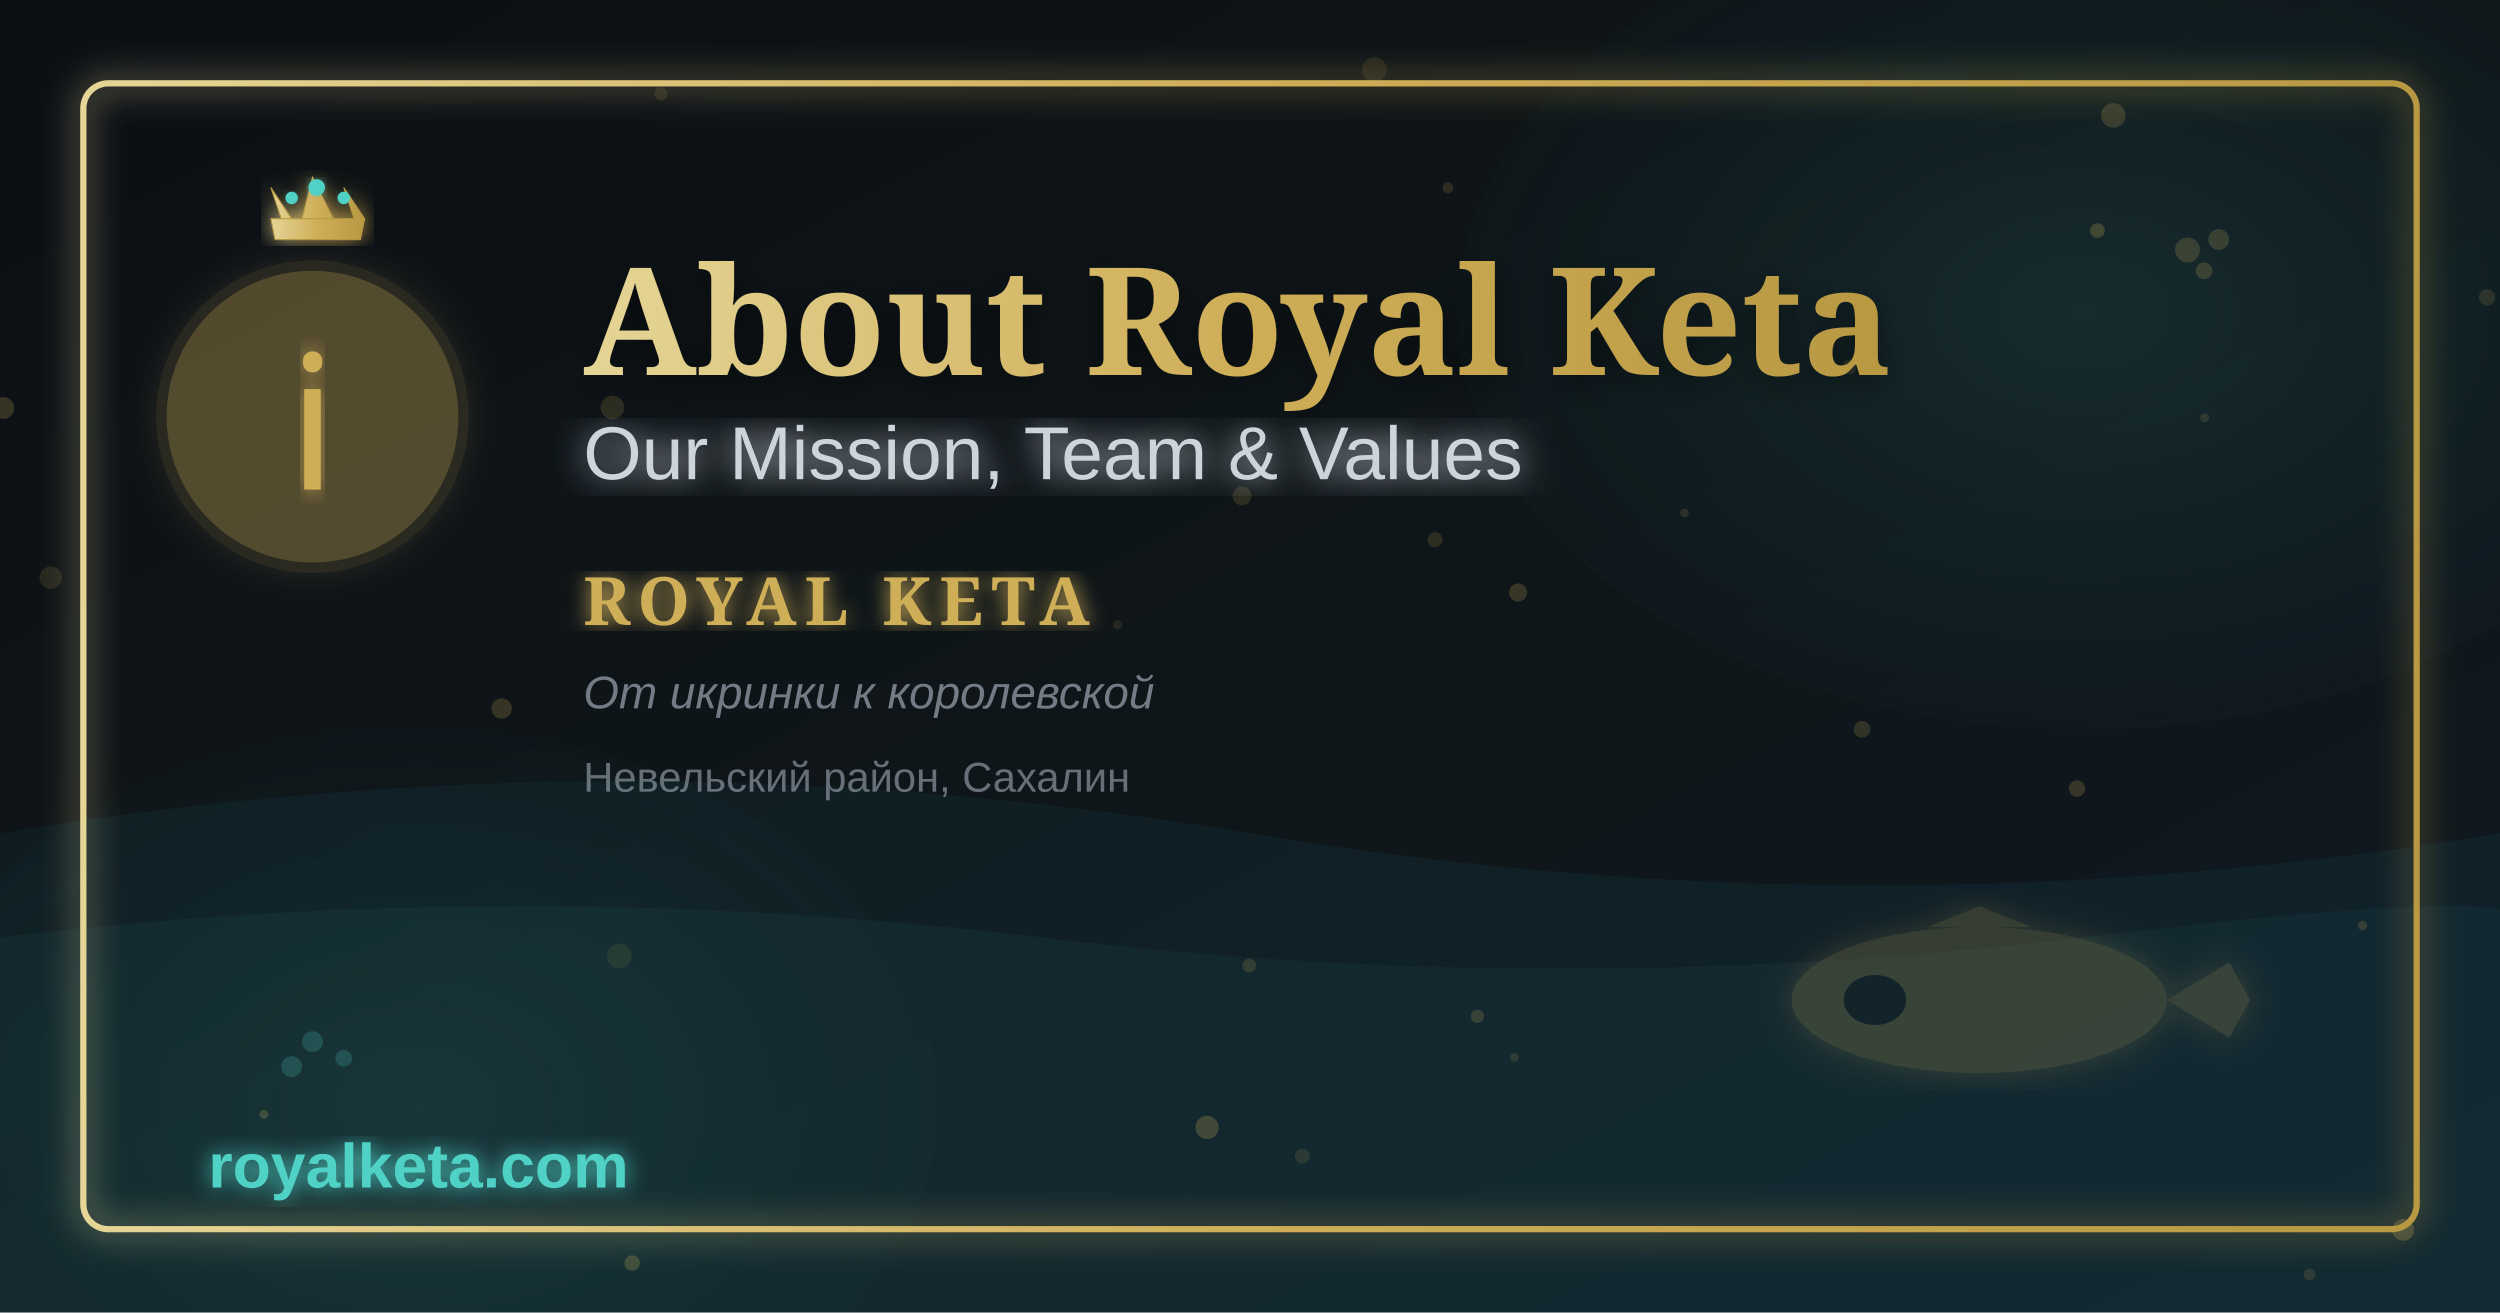
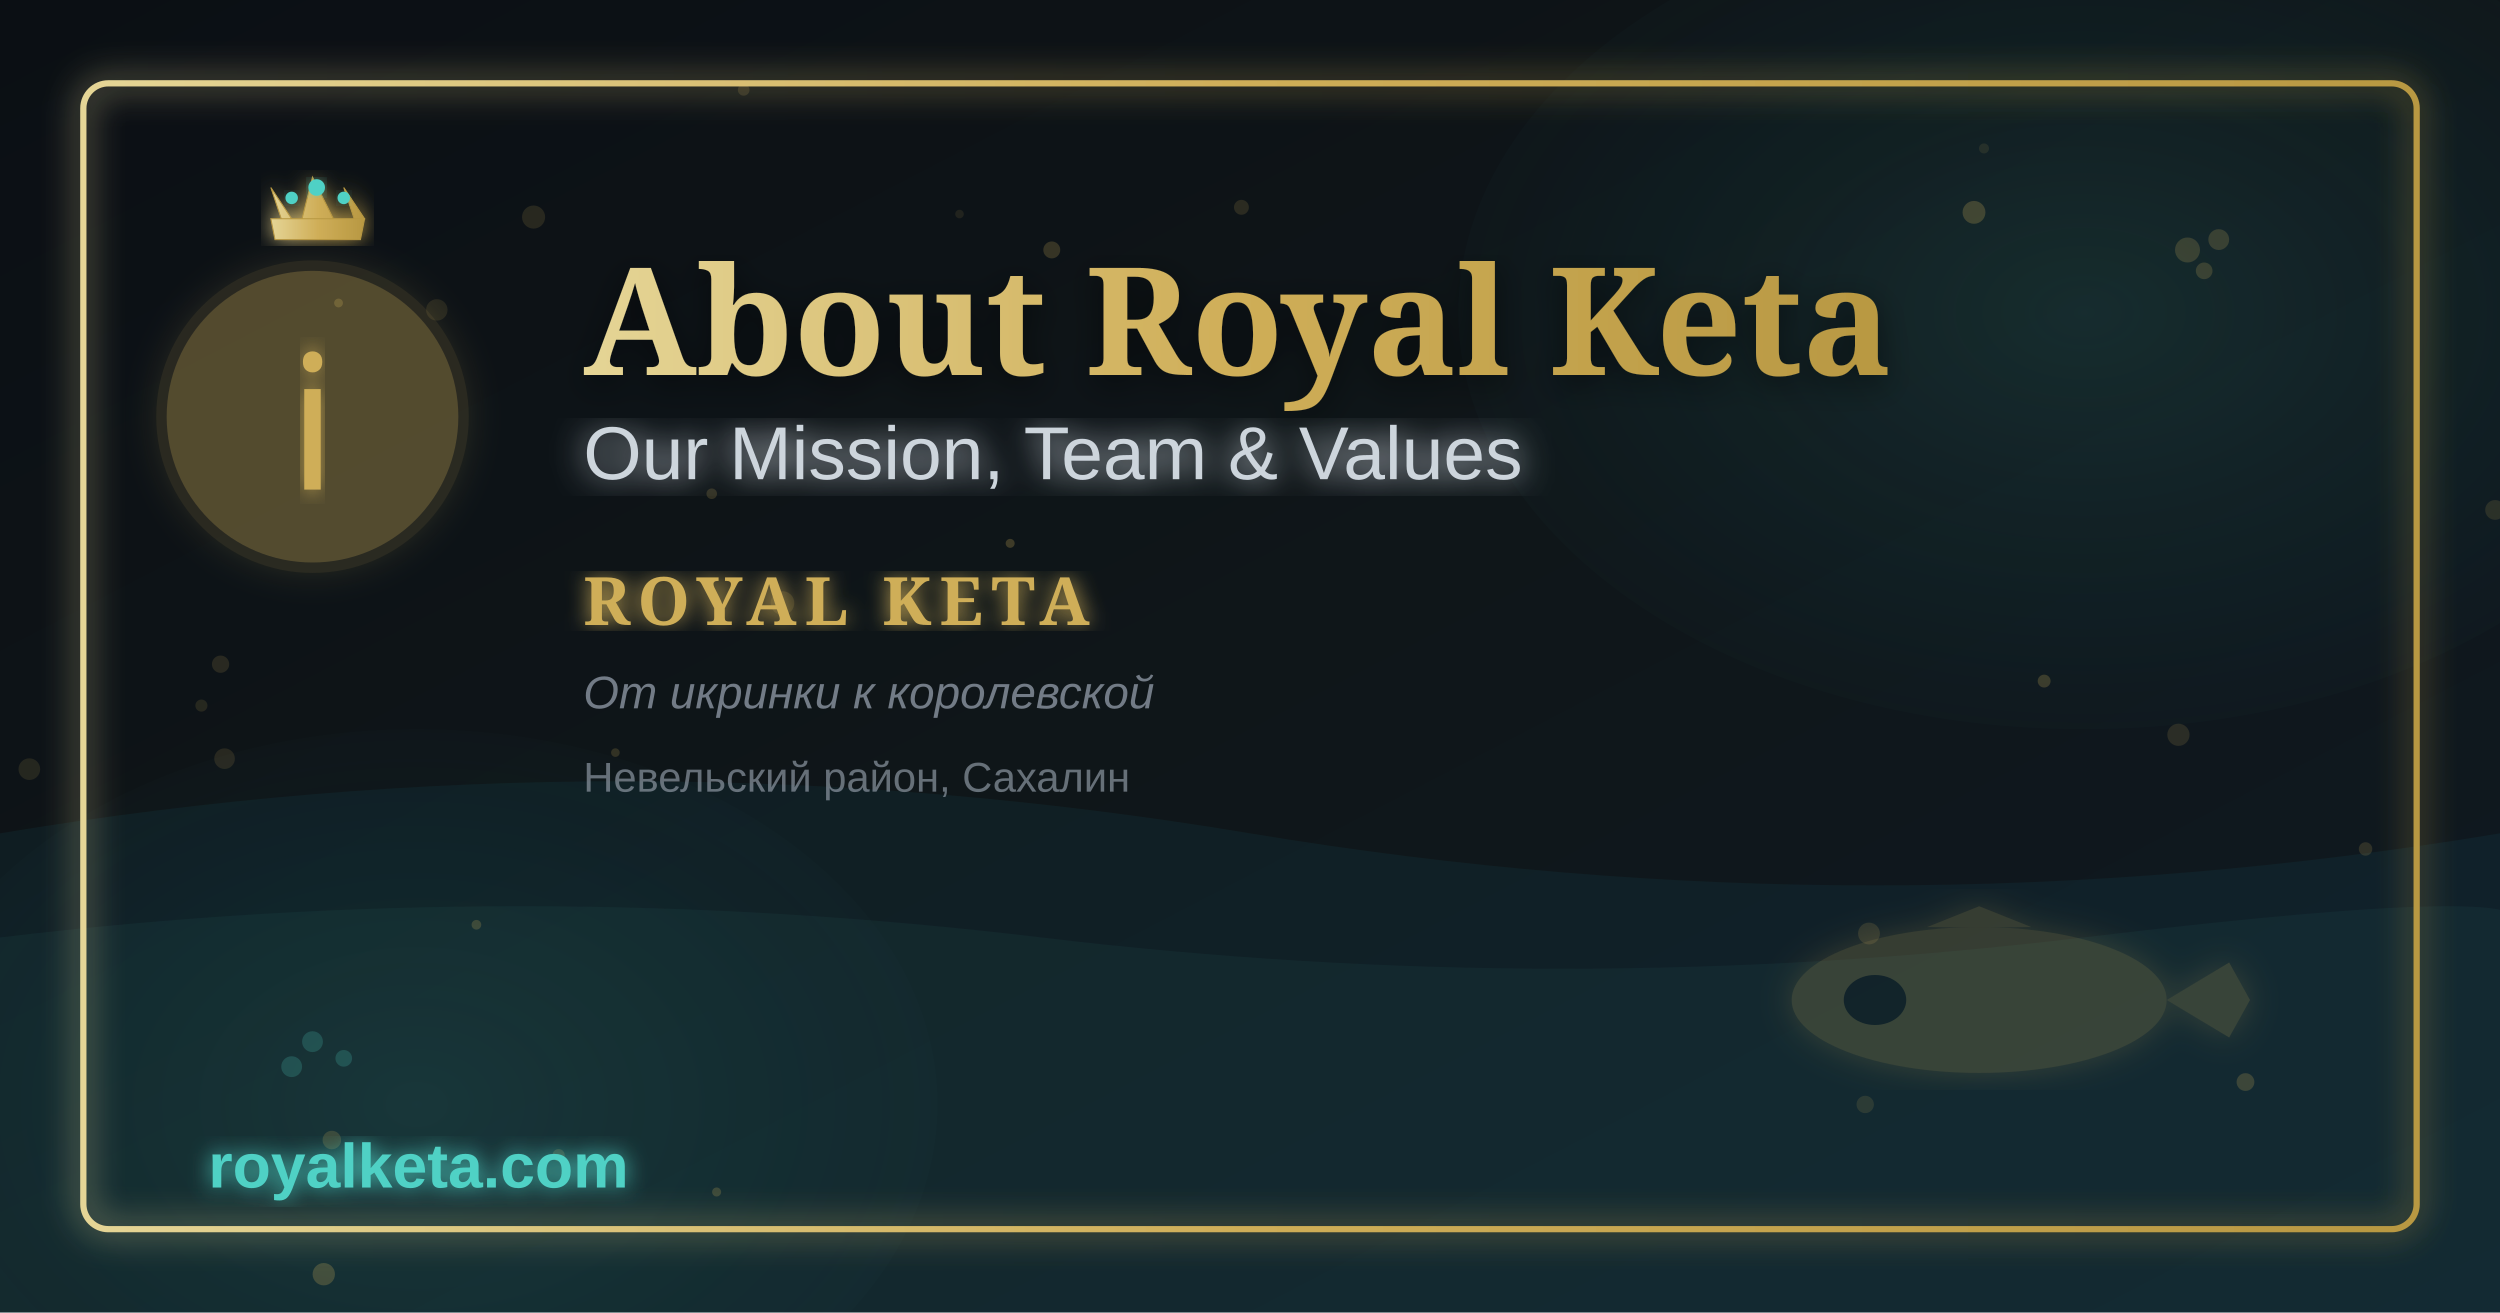
<svg xmlns="http://www.w3.org/2000/svg" width="1200" height="630">
  <defs>
    <linearGradient id="bgGradient" x1="0%" y1="0%" x2="100%" y2="100%">
      <stop offset="0%" style="stop-color:#0B0F14;stop-opacity:1" />
      <stop offset="50%" style="stop-color:#0F1619;stop-opacity:1" />
      <stop offset="100%" style="stop-color:#0F1922;stop-opacity:1" />
    </linearGradient>
    <linearGradient id="goldGradient" x1="0%" y1="0%" x2="100%" y2="0%">
      <stop offset="0%" style="stop-color:#E5D596;stop-opacity:1" />
      <stop offset="50%" style="stop-color:#CFAE58;stop-opacity:1" />
      <stop offset="100%" style="stop-color:#B89842;stop-opacity:1" />
    </linearGradient>
    <radialGradient id="oceanGradient" cx="50%" cy="50%" r="50%">
      <stop offset="0%" style="stop-color:#4FD1C5;stop-opacity:0.3" />
      <stop offset="100%" style="stop-color:#1E90A0;stop-opacity:0.05" />
    </radialGradient>
    <filter id="glow">
      <feGaussianBlur stdDeviation="5" result="coloredBlur" />
      <feMerge>
        <feMergeNode in="coloredBlur" />
        <feMergeNode in="SourceGraphic" />
      </feMerge>
    </filter>
    <filter id="softGlow">
      <feGaussianBlur stdDeviation="8" result="coloredBlur" />
      <feMerge>
        <feMergeNode in="coloredBlur" />
        <feMergeNode in="SourceGraphic" />
      </feMerge>
    </filter>
    <filter id="shadow">
      <feDropShadow dx="0" dy="4" stdDeviation="8" flood-color="#000000" flood-opacity="0.5" />
    </filter>
  </defs>
  <rect width="1200" height="630" fill="url(#bgGradient)" />
  <ellipse cx="1000" cy="150" rx="300" ry="200" fill="url(#oceanGradient)" opacity="0.4" />
  <ellipse cx="200" cy="530" rx="250" ry="180" fill="url(#oceanGradient)" opacity="0.3" />
  <path d="M 0 400 Q 300 350 600 400 T 1200 400 L 1200 630 L 0 630 Z" fill="#1E90A0" opacity="0.08" />
  <path d="M 0 450 Q 250 420 500 450 T 1000 450 T 1200 450 L 1200 630 L 0 630 Z" fill="#4FD1C5" opacity="0.05" />
-   <circle cx="1193.792" cy="142.753" r="3.938" fill="#CFAE58" opacity="0.142" />
-   <circle cx="694.987" cy="90.068" r="2.637" fill="#CFAE58" opacity="0.156" />
-   <circle cx="659.68" cy="33.454" r="5.973" fill="#CFAE58" opacity="0.11" />
-   <circle cx="996.975" cy="378.56" r="3.935" fill="#CFAE58" opacity="0.21" />
-   <circle cx="728.716" cy="284.404" r="4.341" fill="#CFAE58" opacity="0.214" />
-   <circle cx="297.254" cy="458.925" r="5.923" fill="#CFAE58" opacity="0.105" />
-   <circle cx="126.646" cy="534.902" r="2.124" fill="#CFAE58" opacity="0.232" />
-   <circle cx="1014.396" cy="55.393" r="5.911" fill="#CFAE58" opacity="0.205" />
-   <circle cx="625.162" cy="554.973" r="3.592" fill="#CFAE58" opacity="0.134" />
-   <circle cx="887.597" cy="176.256" r="3.417" fill="#CFAE58" opacity="0.171" />
-   <circle cx="808.529" cy="246.269" r="2.069" fill="#CFAE58" opacity="0.157" />
-   <circle cx="893.801" cy="350.068" r="3.981" fill="#CFAE58" opacity="0.185" />
-   <circle cx="688.83" cy="259.066" r="3.605" fill="#CFAE58" opacity="0.164" />
-   <circle cx="1153.52" cy="590.347" r="5.238" fill="#CFAE58" opacity="0.248" />
-   <circle cx="240.776" cy="340.066" r="4.911" fill="#CFAE58" opacity="0.208" />
-   <circle cx="317.253" cy="45.009" r="3.1" fill="#CFAE58" opacity="0.128" />
-   <circle cx="596.1" cy="238.031" r="4.514" fill="#CFAE58" opacity="0.158" />
-   <circle cx="24.329" cy="277.275" r="5.387" fill="#CFAE58" opacity="0.129" />
-   <circle cx="293.988" cy="195.552" r="5.691" fill="#CFAE58" opacity="0.171" />
-   <circle cx="709.174" cy="487.816" r="3.207" fill="#CFAE58" opacity="0.192" />
-   <circle cx="599.658" cy="463.45" r="3.288" fill="#CFAE58" opacity="0.169" />
-   <circle cx="726.978" cy="507.572" r="2.118" fill="#CFAE58" opacity="0.143" />
-   <circle cx="1058.237" cy="200.596" r="2.149" fill="#CFAE58" opacity="0.151" />
-   <circle cx="579.375" cy="541.173" r="5.583" fill="#CFAE58" opacity="0.249" />
-   <circle cx="536.388" cy="299.775" r="2.259" fill="#CFAE58" opacity="0.114" />
-   <circle cx="1.555" cy="195.816" r="5.269" fill="#CFAE58" opacity="0.216" />
-   <circle cx="1108.583" cy="611.748" r="2.842" fill="#CFAE58" opacity="0.146" />
-   <circle cx="1134.013" cy="444.242" r="2.202" fill="#CFAE58" opacity="0.183" />
-   <circle cx="303.427" cy="606.27" r="3.717" fill="#CFAE58" opacity="0.239" />
-   <circle cx="1006.792" cy="110.658" r="3.518" fill="#CFAE58" opacity="0.243" />
+   <circle cx="155.415" cy="611.615" r="5.364" fill="#CFAE58" opacity="0.248" />
+   <circle cx="1197.642" cy="244.77" r="4.748" fill="#CFAE58" opacity="0.143" />
+   <circle cx="356.975" cy="43.144" r="2.791" fill="#CFAE58" opacity="0.158" />
+   <circle cx="460.562" cy="102.739" r="2.056" fill="#CFAE58" opacity="0.103" />
+   <circle cx="897.112" cy="448.086" r="5.244" fill="#CFAE58" opacity="0.151" />
+   <circle cx="456.781" cy="170.189" r="3.149" fill="#CFAE58" opacity="0.135" />
+   <circle cx="343.979" cy="572.153" r="2.165" fill="#CFAE58" opacity="0.22" />
+   <circle cx="484.876" cy="260.809" r="2.159" fill="#CFAE58" opacity="0.249" />
+   <circle cx="256.116" cy="104.186" r="5.54" fill="#CFAE58" opacity="0.143" />
+   <circle cx="1077.829" cy="519.385" r="4.268" fill="#CFAE58" opacity="0.215" />
+   <circle cx="947.52" cy="101.934" r="5.48" fill="#CFAE58" opacity="0.243" />
+   <circle cx="96.677" cy="338.678" r="2.905" fill="#CFAE58" opacity="0.129" />
+   <circle cx="268.129" cy="554.486" r="2.947" fill="#CFAE58" opacity="0.193" />
+   <circle cx="14.084" cy="369.195" r="5.198" fill="#CFAE58" opacity="0.128" />
+   <circle cx="504.854" cy="119.964" r="4.065" fill="#CFAE58" opacity="0.211" />
+   <circle cx="1045.648" cy="352.703" r="5.338" fill="#CFAE58" opacity="0.145" />
+   <circle cx="341.631" cy="237.003" r="2.536" fill="#CFAE58" opacity="0.19" />
+   <circle cx="895.302" cy="530.141" r="4.163" fill="#CFAE58" opacity="0.14" />
+   <circle cx="595.882" cy="99.505" r="3.581" fill="#CFAE58" opacity="0.149" />
+   <circle cx="159.289" cy="547.213" r="4.443" fill="#CFAE58" opacity="0.198" />
+   <circle cx="105.871" cy="318.817" r="4.147" fill="#CFAE58" opacity="0.148" />
+   <circle cx="981.192" cy="326.921" r="3.095" fill="#CFAE58" opacity="0.229" />
+   <circle cx="952.312" cy="71.255" r="2.402" fill="#CFAE58" opacity="0.109" />
+   <circle cx="107.788" cy="364.165" r="4.95" fill="#CFAE58" opacity="0.133" />
+   <circle cx="295.39" cy="361.255" r="2.065" fill="#CFAE58" opacity="0.188" />
+   <circle cx="162.498" cy="145.44" r="2.109" fill="#CFAE58" opacity="0.248" />
+   <circle cx="209.673" cy="148.749" r="5.148" fill="#CFAE58" opacity="0.122" />
+   <circle cx="1135.462" cy="407.5" r="3.232" fill="#CFAE58" opacity="0.171" />
+   <circle cx="228.682" cy="443.888" r="2.322" fill="#CFAE58" opacity="0.215" />
+   <circle cx="375.587" cy="289.46" r="5.689" fill="#CFAE58" opacity="0.153" />
  <rect x="40" y="40" width="1120" height="550" fill="none" stroke="url(#goldGradient)" stroke-width="3" rx="12" filter="url(#softGlow)" />
  <circle cx="150" cy="200" r="75" fill="#CFAE58" opacity="0.15" filter="url(#softGlow)" />
  <circle cx="150" cy="200" r="70" fill="#CFAE58" opacity="0.25" />
  <text x="150" y="235" font-size="90" text-anchor="middle" fill="#CFAE58" filter="url(#glow)">ℹ️</text>
  <g transform="translate(100, 70)">
    <path d="M 30 20 L 40 35 L 35 35 Z M 50 15 L 60 35 L 45 35 Z M 65 20 L 75 35 L 70 35 Z M 30 35 L 75 35 L 73 45 L 32 45 Z" fill="url(#goldGradient)" filter="url(#glow)" stroke="#B89842" stroke-width="0.5" />
    <circle cx="40" cy="25" r="3" fill="#4FD1C5" filter="url(#glow)" />
    <circle cx="52" cy="20" r="4" fill="#4FD1C5" filter="url(#glow)" />
    <circle cx="65" cy="25" r="3" fill="#4FD1C5" filter="url(#glow)" />
  </g>
  <text x="280" y="180" font-family="Georgia, serif" font-size="72" font-weight="bold" fill="url(#goldGradient)" filter="url(#shadow)">About Royal Keta</text>
  <text x="280" y="230" font-family="Arial, sans-serif" font-size="36" fill="#D6DEE6" opacity="0.95" filter="url(#softGlow)">Our Mission, Team &amp; Values</text>
  <text x="280" y="300" font-family="Georgia, serif" font-size="32" font-weight="bold" fill="#CFAE58" letter-spacing="4" filter="url(#glow)">ROYAL KETA</text>
  <text x="280" y="340" font-family="Arial, sans-serif" font-size="22" font-style="italic" fill="#8B95A1" opacity="0.8">От икринки к королевской</text>
  <text x="280" y="380" font-family="Arial, sans-serif" font-size="20" fill="#8B95A1" opacity="0.7">Невельский район, Сахалин</text>
  <text x="100" y="570" font-family="Arial, sans-serif" font-size="30" font-weight="bold" fill="#4FD1C5" filter="url(#glow)">royalketa.com</text>
  <g transform="translate(950, 480)" opacity="0.2" filter="url(#softGlow)">
    <ellipse cx="0" cy="0" rx="90" ry="35" fill="#CFAE58" />
    <path d="M 90 0 L 120 -18 L 130 0 L 120 18 Z" fill="#CFAE58" />
    <path d="M -25 -35 L 0 -45 L 25 -35 Z" fill="#CFAE58" />
    <ellipse cx="-50" cy="0" rx="15" ry="12" fill="#0B0F14" />
  </g>
  <g opacity="0.2">
    <circle cx="1050" cy="120" r="6" fill="#CFAE58" />
    <circle cx="1065" cy="115" r="5" fill="#CFAE58" />
    <circle cx="1058" cy="130" r="4" fill="#CFAE58" />
    <circle cx="150" cy="500" r="5" fill="#4FD1C5" />
    <circle cx="165" cy="508" r="4" fill="#4FD1C5" />
    <circle cx="140" cy="512" r="5" fill="#4FD1C5" />
  </g>
</svg>
